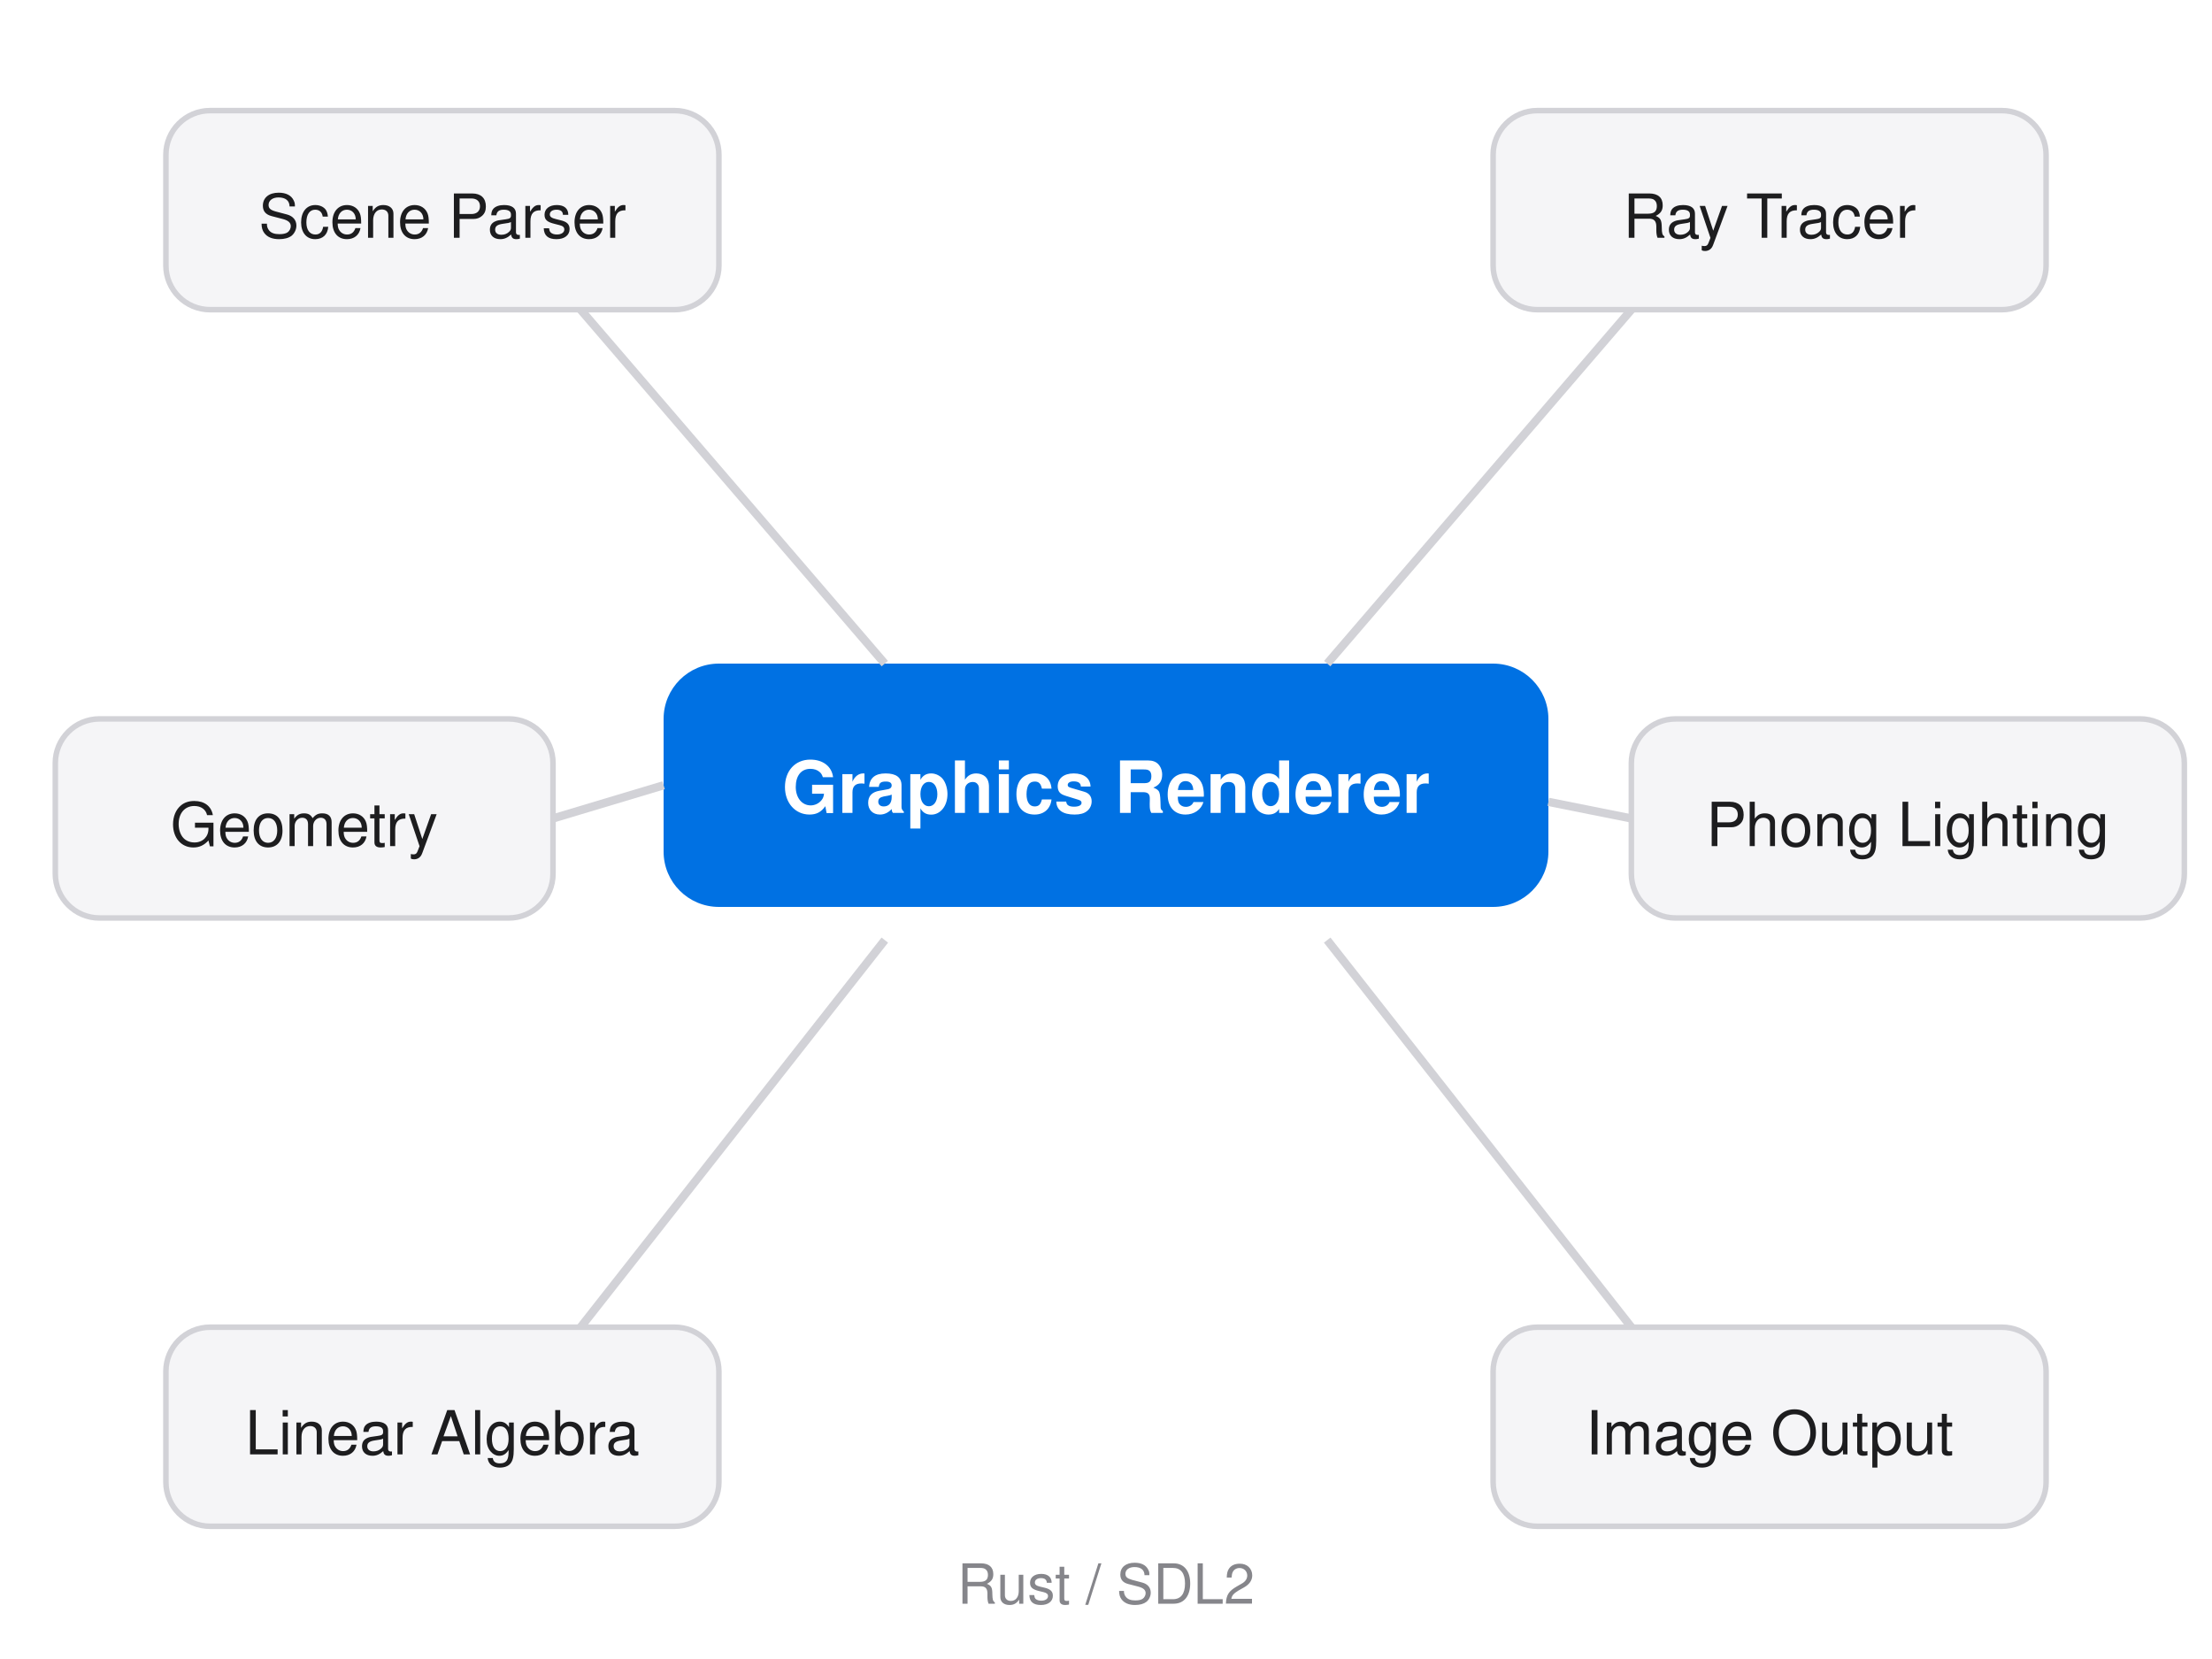
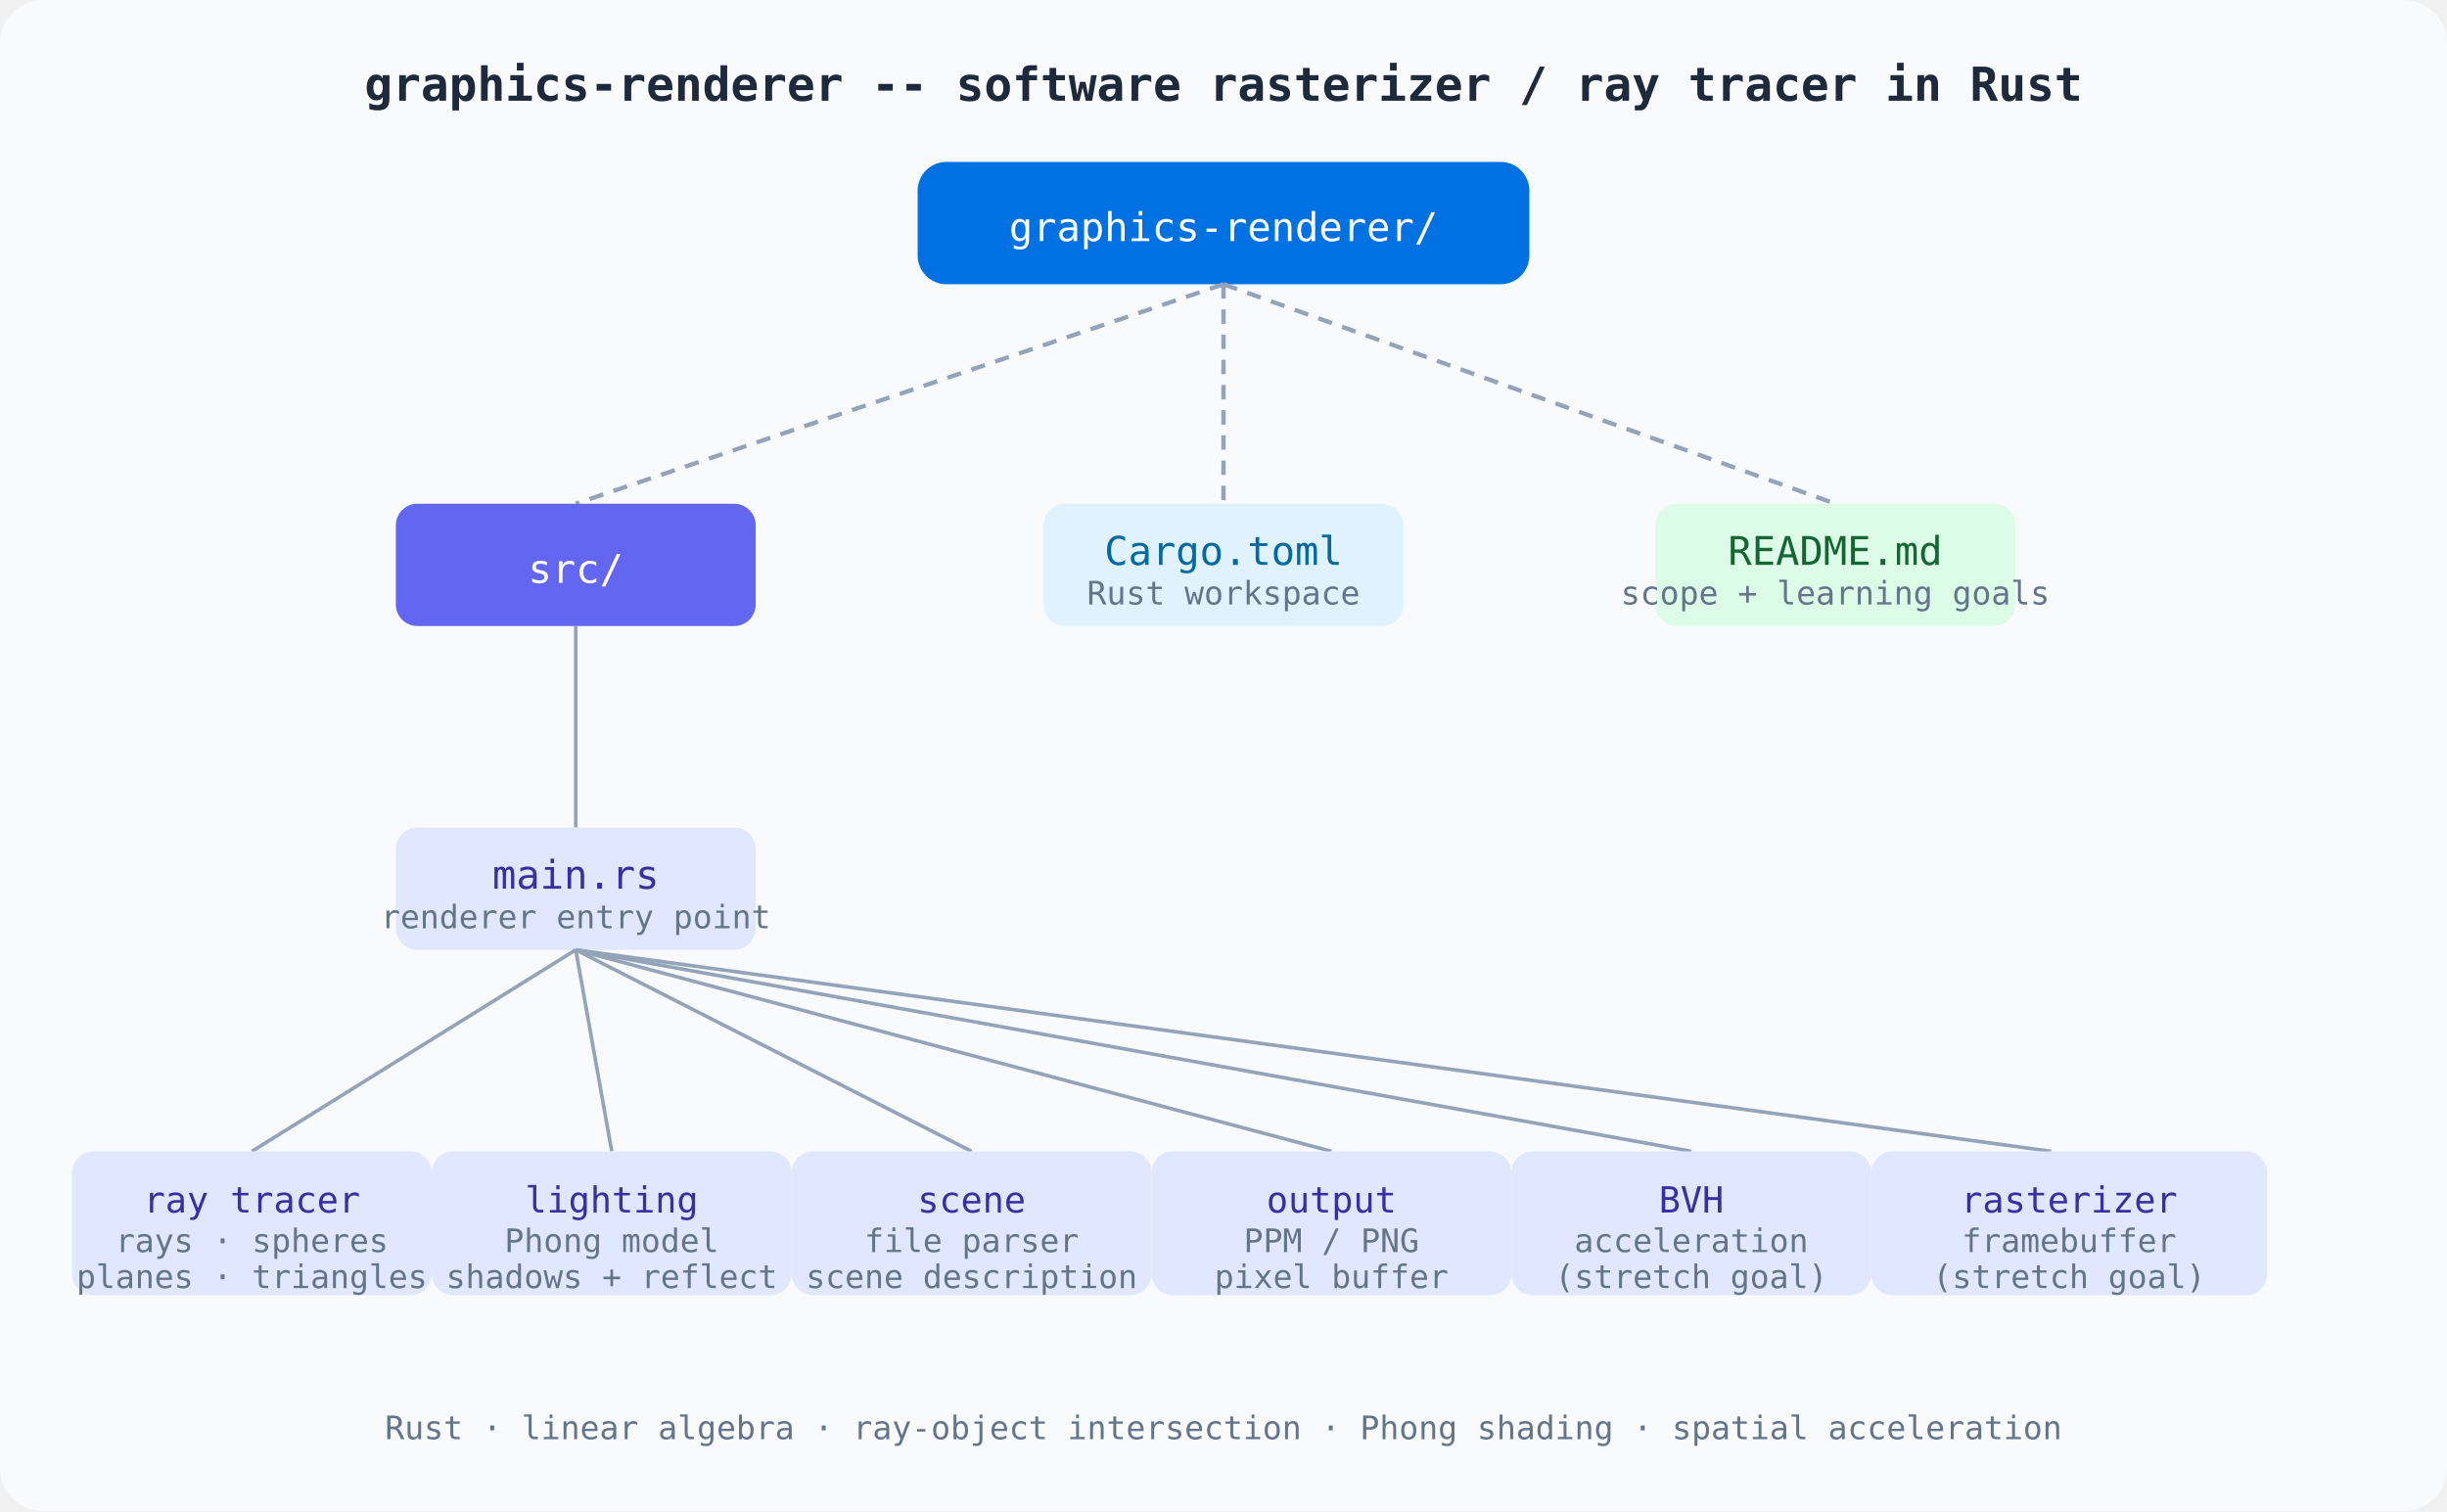
- <svg xmlns="http://www.w3.org/2000/svg" viewBox="0 0 400 300" width="400" height="300" font-family="-apple-system, BlinkMacSystemFont, 'Segoe UI', Helvetica, Arial, sans-serif">
-   <rect width="400" height="300" fill="white" />
-   <rect x="120" y="120" width="160" height="44" rx="10" fill="#0071e3" />
-   <text x="200" y="147" text-anchor="middle" fill="white" font-size="13" font-weight="600">Graphics Renderer</text>
-   <rect x="30" y="20" width="100" height="36" rx="8" fill="#f5f5f7" stroke="#d2d2d7" stroke-width="1" />
-   <text x="80" y="43" text-anchor="middle" fill="#1d1d1f" font-size="11" font-weight="500">Scene Parser</text>
-   <line x1="105" y1="56" x2="160" y2="120" stroke="#d2d2d7" stroke-width="1.5" />
-   <rect x="270" y="20" width="100" height="36" rx="8" fill="#f5f5f7" stroke="#d2d2d7" stroke-width="1" />
-   <text x="320" y="43" text-anchor="middle" fill="#1d1d1f" font-size="11" font-weight="500">Ray Tracer</text>
-   <line x1="295" y1="56" x2="240" y2="120" stroke="#d2d2d7" stroke-width="1.5" />
-   <rect x="10" y="130" width="90" height="36" rx="8" fill="#f5f5f7" stroke="#d2d2d7" stroke-width="1" />
-   <text x="55" y="153" text-anchor="middle" fill="#1d1d1f" font-size="11" font-weight="500">Geometry</text>
-   <line x1="100" y1="148" x2="120" y2="142" stroke="#d2d2d7" stroke-width="1.5" />
-   <rect x="295" y="130" width="100" height="36" rx="8" fill="#f5f5f7" stroke="#d2d2d7" stroke-width="1" />
-   <text x="345" y="153" text-anchor="middle" fill="#1d1d1f" font-size="11" font-weight="500">Phong Lighting</text>
-   <line x1="295" y1="148" x2="280" y2="145" stroke="#d2d2d7" stroke-width="1.5" />
-   <rect x="30" y="240" width="100" height="36" rx="8" fill="#f5f5f7" stroke="#d2d2d7" stroke-width="1" />
-   <text x="80" y="263" text-anchor="middle" fill="#1d1d1f" font-size="11" font-weight="500">Linear Algebra</text>
-   <line x1="105" y1="240" x2="160" y2="170" stroke="#d2d2d7" stroke-width="1.5" />
-   <rect x="270" y="240" width="100" height="36" rx="8" fill="#f5f5f7" stroke="#d2d2d7" stroke-width="1" />
-   <text x="320" y="263" text-anchor="middle" fill="#1d1d1f" font-size="11" font-weight="500">Image Output</text>
-   <line x1="295" y1="240" x2="240" y2="170" stroke="#d2d2d7" stroke-width="1.5" />
-   <text x="200" y="290" text-anchor="middle" fill="#86868b" font-size="10">Rust / SDL2</text>
+ <svg xmlns="http://www.w3.org/2000/svg" viewBox="0 0 680 420" width="680" height="420" style="font-family:monospace;background:#f8fafc;border-radius:12px">
+   <rect width="680" height="420" fill="#f8fafc" rx="12" />
+   <text x="340" y="28" text-anchor="middle" font-size="13" font-weight="bold" fill="#1e293b">graphics-renderer  --  software rasterizer / ray tracer in Rust</text>
+   <rect x="255" y="45" width="170" height="34" rx="8" fill="#0071e3" />
+   <text x="340" y="67" text-anchor="middle" font-size="11" fill="white">graphics-renderer/</text>
+   <line x1="340" y1="79" x2="160" y2="140" stroke="#94a3b8" stroke-width="1.2" stroke-dasharray="4,3" />
+   <line x1="340" y1="79" x2="340" y2="140" stroke="#94a3b8" stroke-width="1.2" stroke-dasharray="4,3" />
+   <line x1="340" y1="79" x2="510" y2="140" stroke="#94a3b8" stroke-width="1.2" stroke-dasharray="4,3" />
+   <rect x="110" y="140" width="100" height="34" rx="6" fill="#6366f1" />
+   <text x="160" y="162" text-anchor="middle" font-size="11" fill="white">src/</text>
+   <rect x="290" y="140" width="100" height="34" rx="6" fill="#e0f2fe" />
+   <text x="340" y="157" text-anchor="middle" font-size="11" fill="#0369a1">Cargo.toml</text>
+   <text x="340" y="168" text-anchor="middle" font-size="9" fill="#64748b">Rust workspace</text>
+   <rect x="460" y="140" width="100" height="34" rx="6" fill="#dcfce7" />
+   <text x="510" y="157" text-anchor="middle" font-size="11" fill="#166534">README.md</text>
+   <text x="510" y="168" text-anchor="middle" font-size="9" fill="#64748b">scope + learning goals</text>
+   <line x1="160" y1="174" x2="160" y2="230" stroke="#94a3b8" stroke-width="1" />
+   <rect x="110" y="230" width="100" height="34" rx="6" fill="#e0e7ff" />
+   <text x="160" y="247" text-anchor="middle" font-size="11" fill="#3730a3">main.rs</text>
+   <text x="160" y="258" text-anchor="middle" font-size="9" fill="#64748b">renderer entry point</text>
+   <line x1="160" y1="264" x2="70" y2="320" stroke="#94a3b8" stroke-width="1" />
+   <line x1="160" y1="264" x2="170" y2="320" stroke="#94a3b8" stroke-width="1" />
+   <line x1="160" y1="264" x2="270" y2="320" stroke="#94a3b8" stroke-width="1" />
+   <line x1="160" y1="264" x2="370" y2="320" stroke="#94a3b8" stroke-width="1" />
+   <line x1="160" y1="264" x2="470" y2="320" stroke="#94a3b8" stroke-width="1" />
+   <line x1="160" y1="264" x2="570" y2="320" stroke="#94a3b8" stroke-width="1" />
+   <rect x="20" y="320" width="100" height="40" rx="6" fill="#e0e7ff" />
+   <text x="70" y="337" text-anchor="middle" font-size="10" fill="#3730a3">ray tracer</text>
+   <text x="70" y="348" text-anchor="middle" font-size="9" fill="#64748b">rays · spheres</text>
+   <text x="70" y="358" text-anchor="middle" font-size="9" fill="#64748b">planes · triangles</text>
+   <rect x="120" y="320" width="100" height="40" rx="6" fill="#e0e7ff" />
+   <text x="170" y="337" text-anchor="middle" font-size="10" fill="#3730a3">lighting</text>
+   <text x="170" y="348" text-anchor="middle" font-size="9" fill="#64748b">Phong model</text>
+   <text x="170" y="358" text-anchor="middle" font-size="9" fill="#64748b">shadows + reflect</text>
+   <rect x="220" y="320" width="100" height="40" rx="6" fill="#e0e7ff" />
+   <text x="270" y="337" text-anchor="middle" font-size="10" fill="#3730a3">scene</text>
+   <text x="270" y="348" text-anchor="middle" font-size="9" fill="#64748b">file parser</text>
+   <text x="270" y="358" text-anchor="middle" font-size="9" fill="#64748b">scene description</text>
+   <rect x="320" y="320" width="100" height="40" rx="6" fill="#e0e7ff" />
+   <text x="370" y="337" text-anchor="middle" font-size="10" fill="#3730a3">output</text>
+   <text x="370" y="348" text-anchor="middle" font-size="9" fill="#64748b">PPM / PNG</text>
+   <text x="370" y="358" text-anchor="middle" font-size="9" fill="#64748b">pixel buffer</text>
+   <rect x="420" y="320" width="100" height="40" rx="6" fill="#e0e7ff" />
+   <text x="470" y="337" text-anchor="middle" font-size="10" fill="#3730a3">BVH</text>
+   <text x="470" y="348" text-anchor="middle" font-size="9" fill="#64748b">acceleration</text>
+   <text x="470" y="358" text-anchor="middle" font-size="9" fill="#64748b">(stretch goal)</text>
+   <rect x="520" y="320" width="110" height="40" rx="6" fill="#e0e7ff" />
+   <text x="575" y="337" text-anchor="middle" font-size="10" fill="#3730a3">rasterizer</text>
+   <text x="575" y="348" text-anchor="middle" font-size="9" fill="#64748b">framebuffer</text>
+   <text x="575" y="358" text-anchor="middle" font-size="9" fill="#64748b">(stretch goal)</text>
+   <text x="340" y="400" text-anchor="middle" font-size="9" fill="#64748b">Rust · linear algebra · ray-object intersection · Phong shading · spatial acceleration</text>
</svg>
